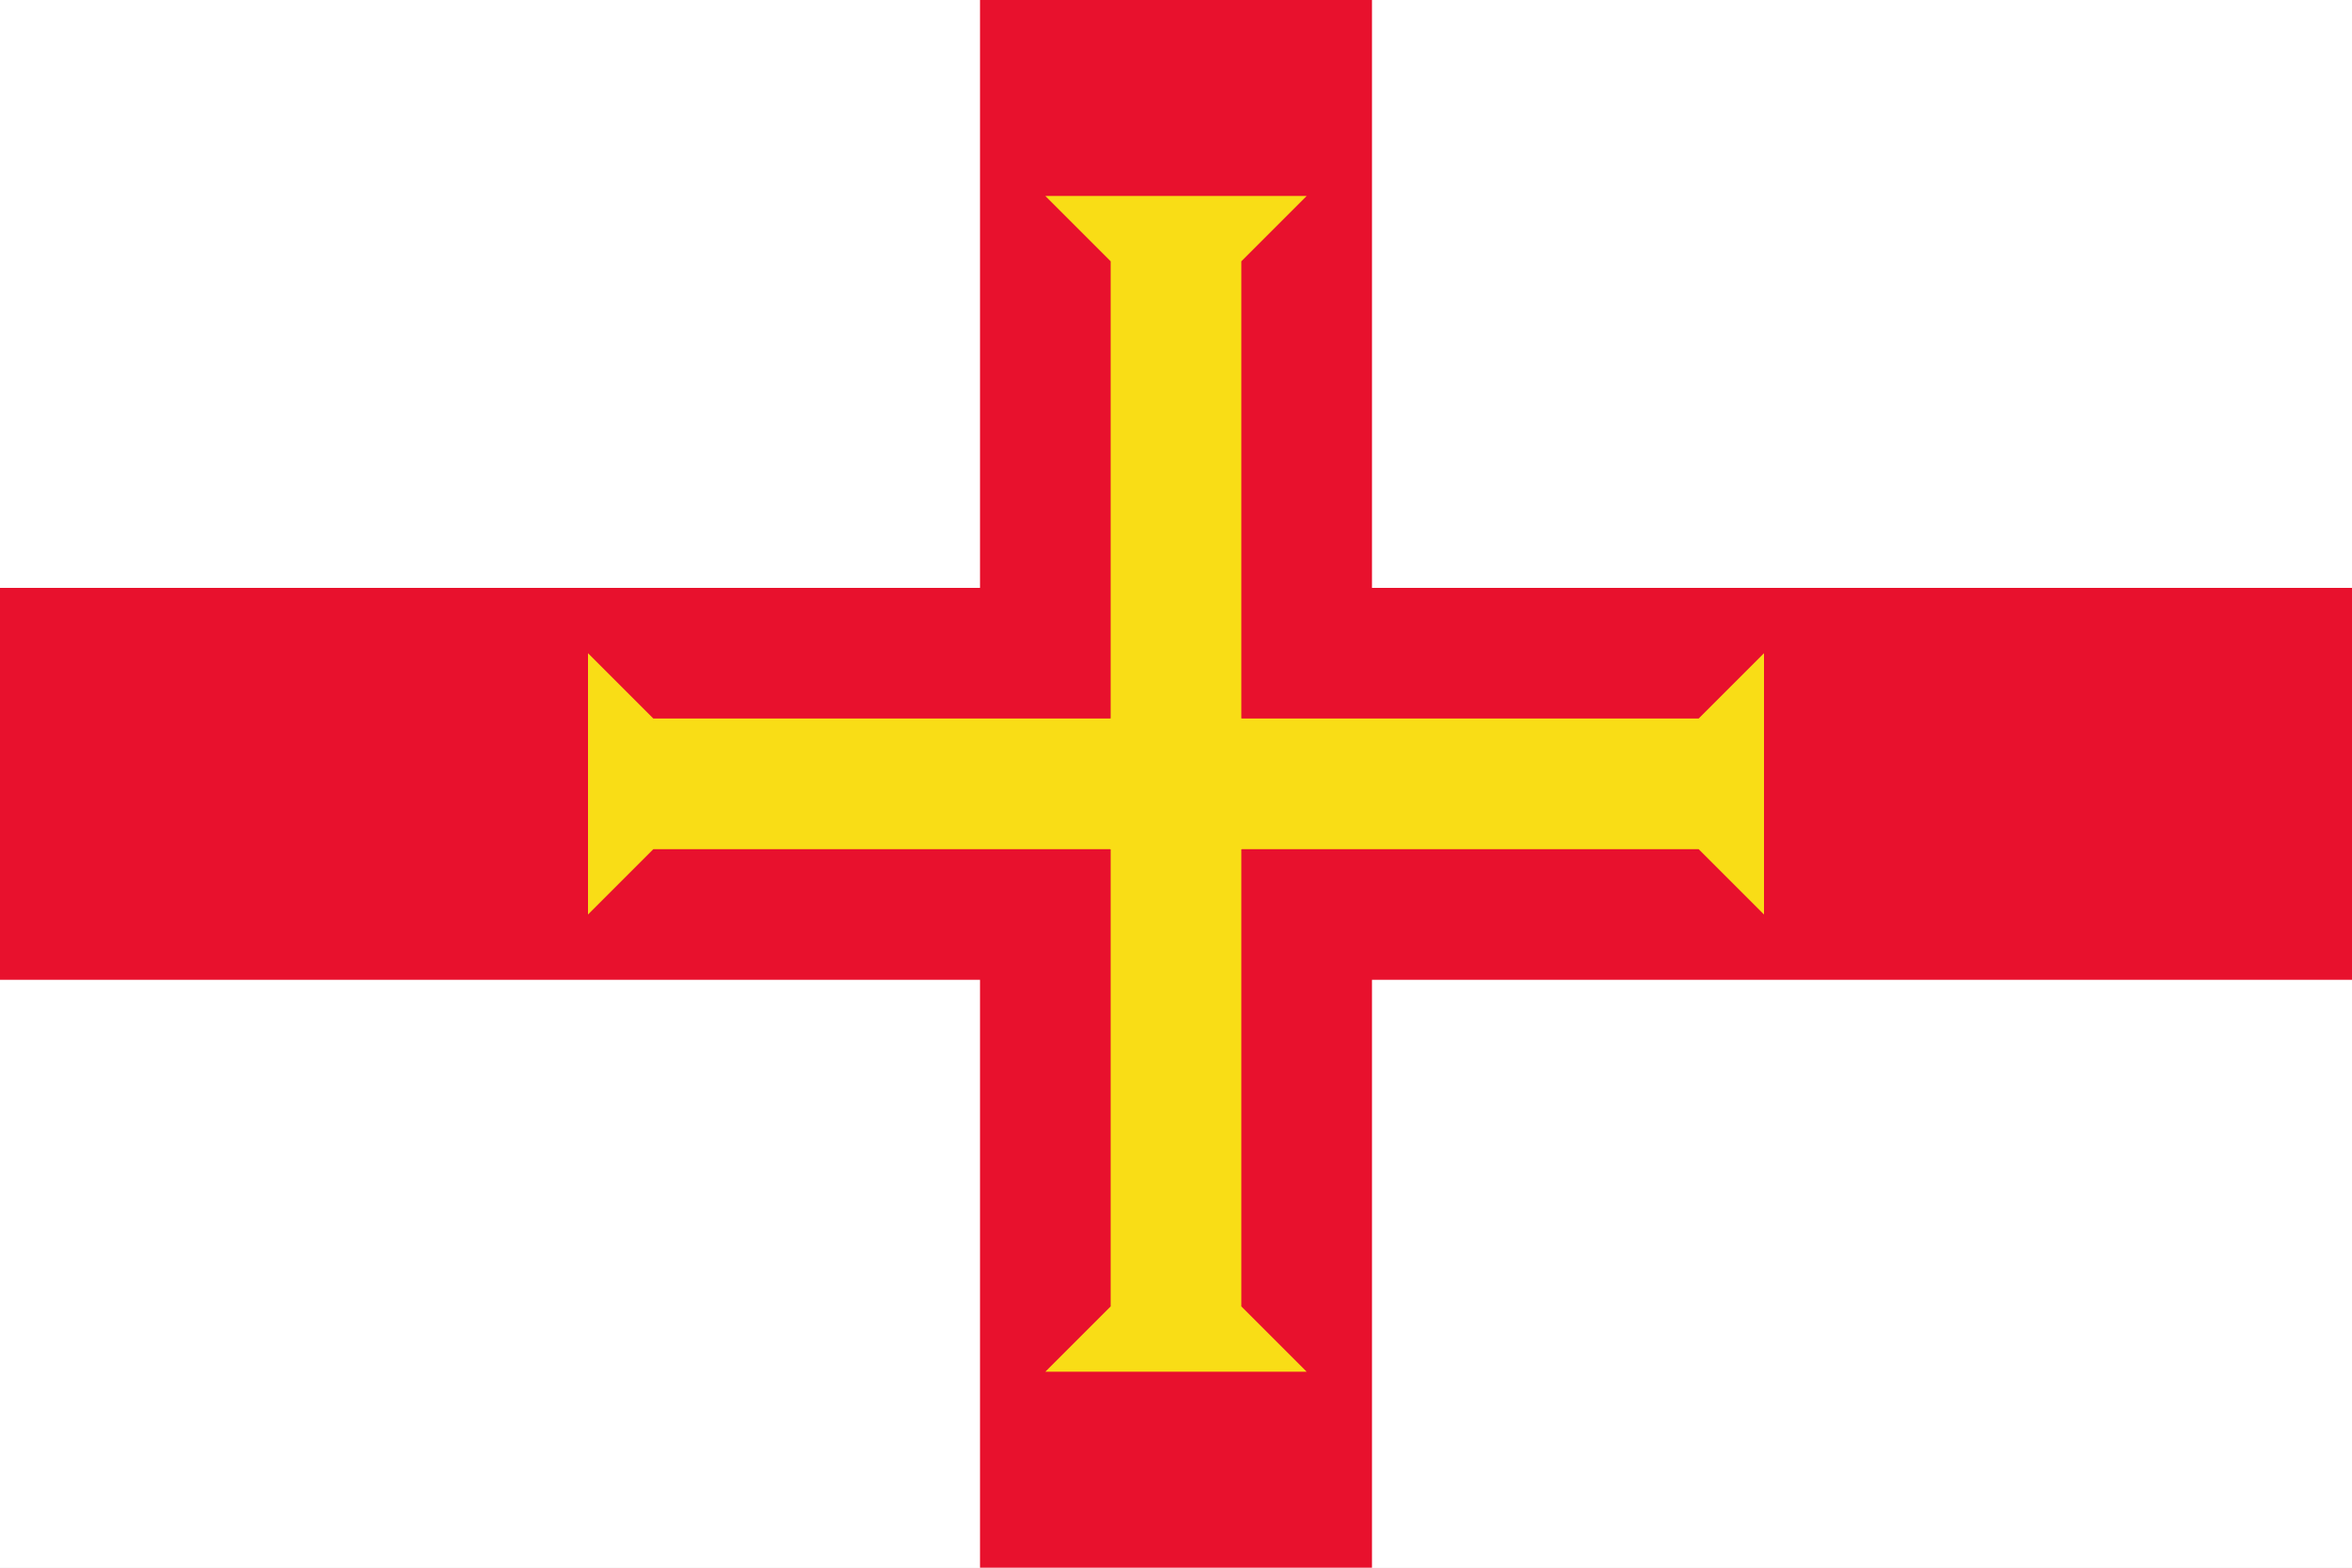
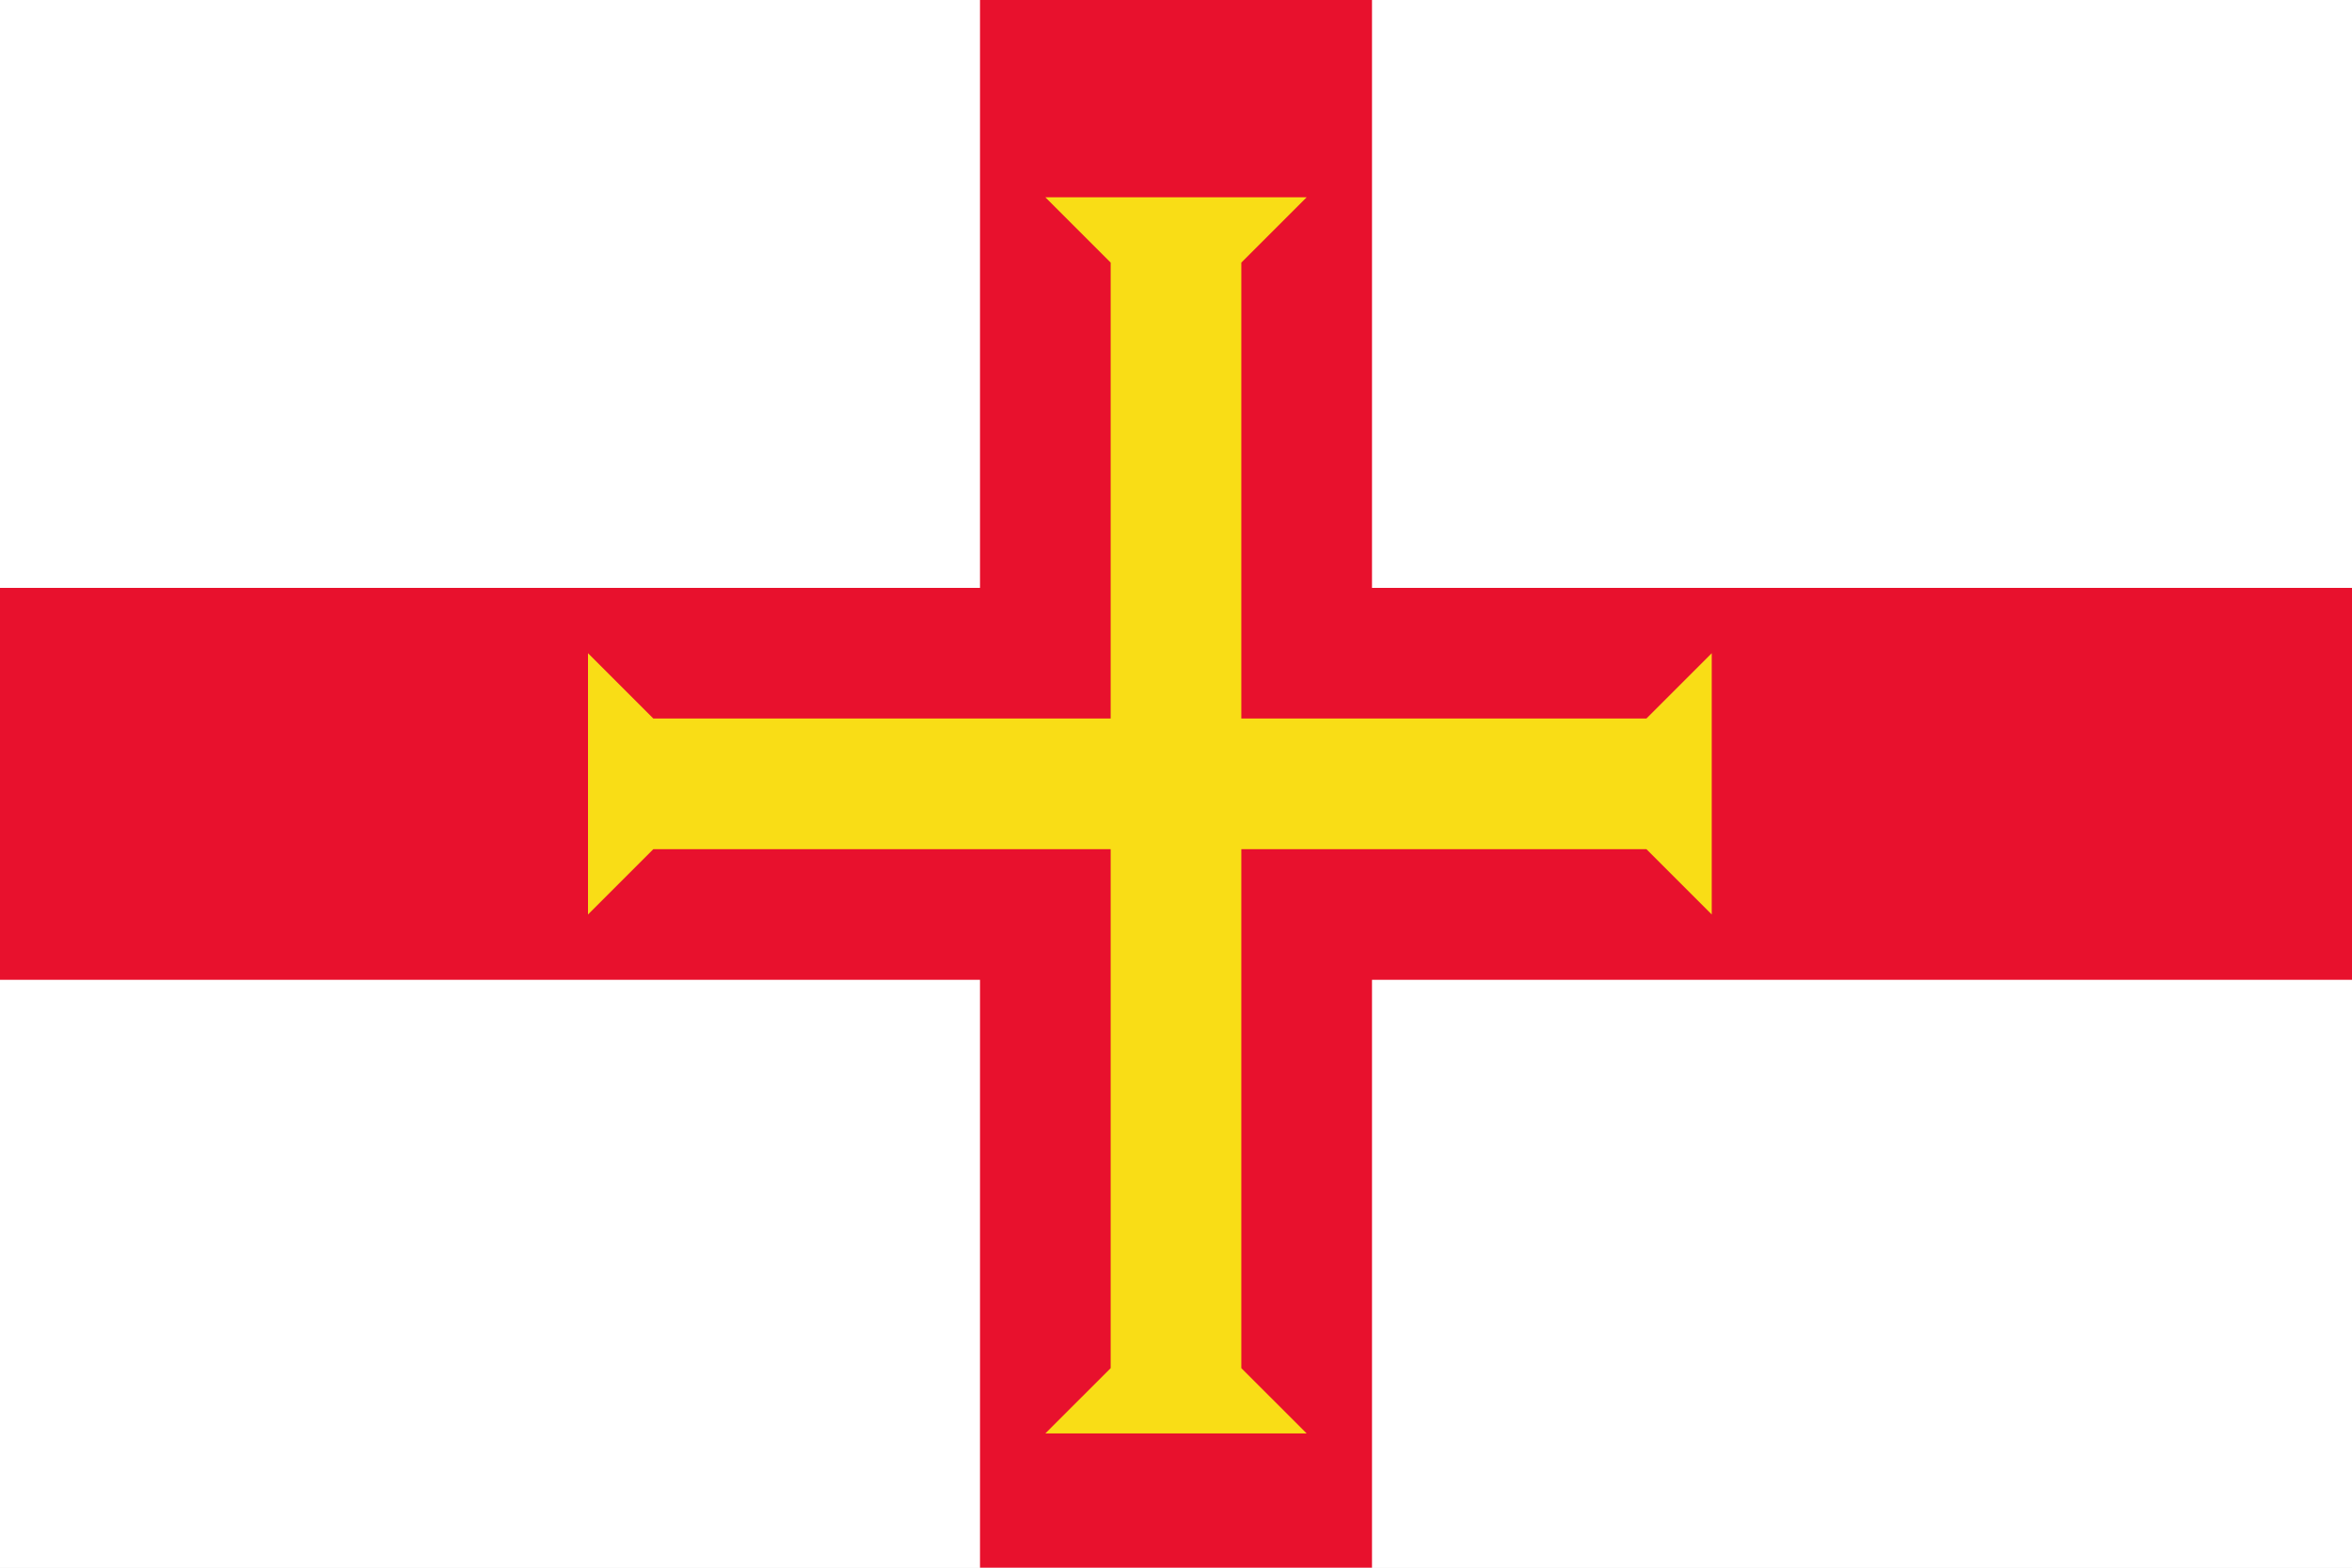
- <svg xmlns="http://www.w3.org/2000/svg" xmlns:xlink="http://www.w3.org/1999/xlink" viewBox="-18 -12 36 24">
-   <rect x="-18" y="-12" width="36" height="24" fill="white" />
-   <path d="M 0,-12 v 24 M -18,0 h 36" stroke="#e8112d" stroke-width="6" fill="none" />
-   <path id="arm" d="M -9,2 l 1,-1 h 9 v -2 h -9 l -1,-1 z" fill="#f9dd16" />
-   <use xlink:href="#arm" transform="rotate(90)" />
-   <use xlink:href="#arm" transform="rotate(-90)" />
-   <use xlink:href="#arm" transform="rotate(180)" />
+ <svg xmlns="http://www.w3.org/2000/svg" version="1.1" id="Layer_1" x="0px" y="0px" viewBox="0 0 720 480" style="enable-background:new 0 0 720 480;" xml:space="preserve">
+   <g>
+     <rect y="0" style="fill:#FFFFFF;" width="720" height="480" />
+     <polygon style="fill:#E8112D;" points="420,480 300,480 300,300 0,300 0,180 300,180 300,0 420,0 420,180 720,180 720,300 420,300     " />
+     <polygon style="fill:#F9DD16;" points="504,220 380,220 380,80.4 400,60.4 320,60.4 340,80.4 340,220 324,220 200,220 180,200    180,280 200,260 324,260 340,260 340,260.4 340,418.9 320,438.9 400,438.9 380,418.9 380,260.4 380,260 504,260 524,280 524,200     " />
+   </g>
</svg>
